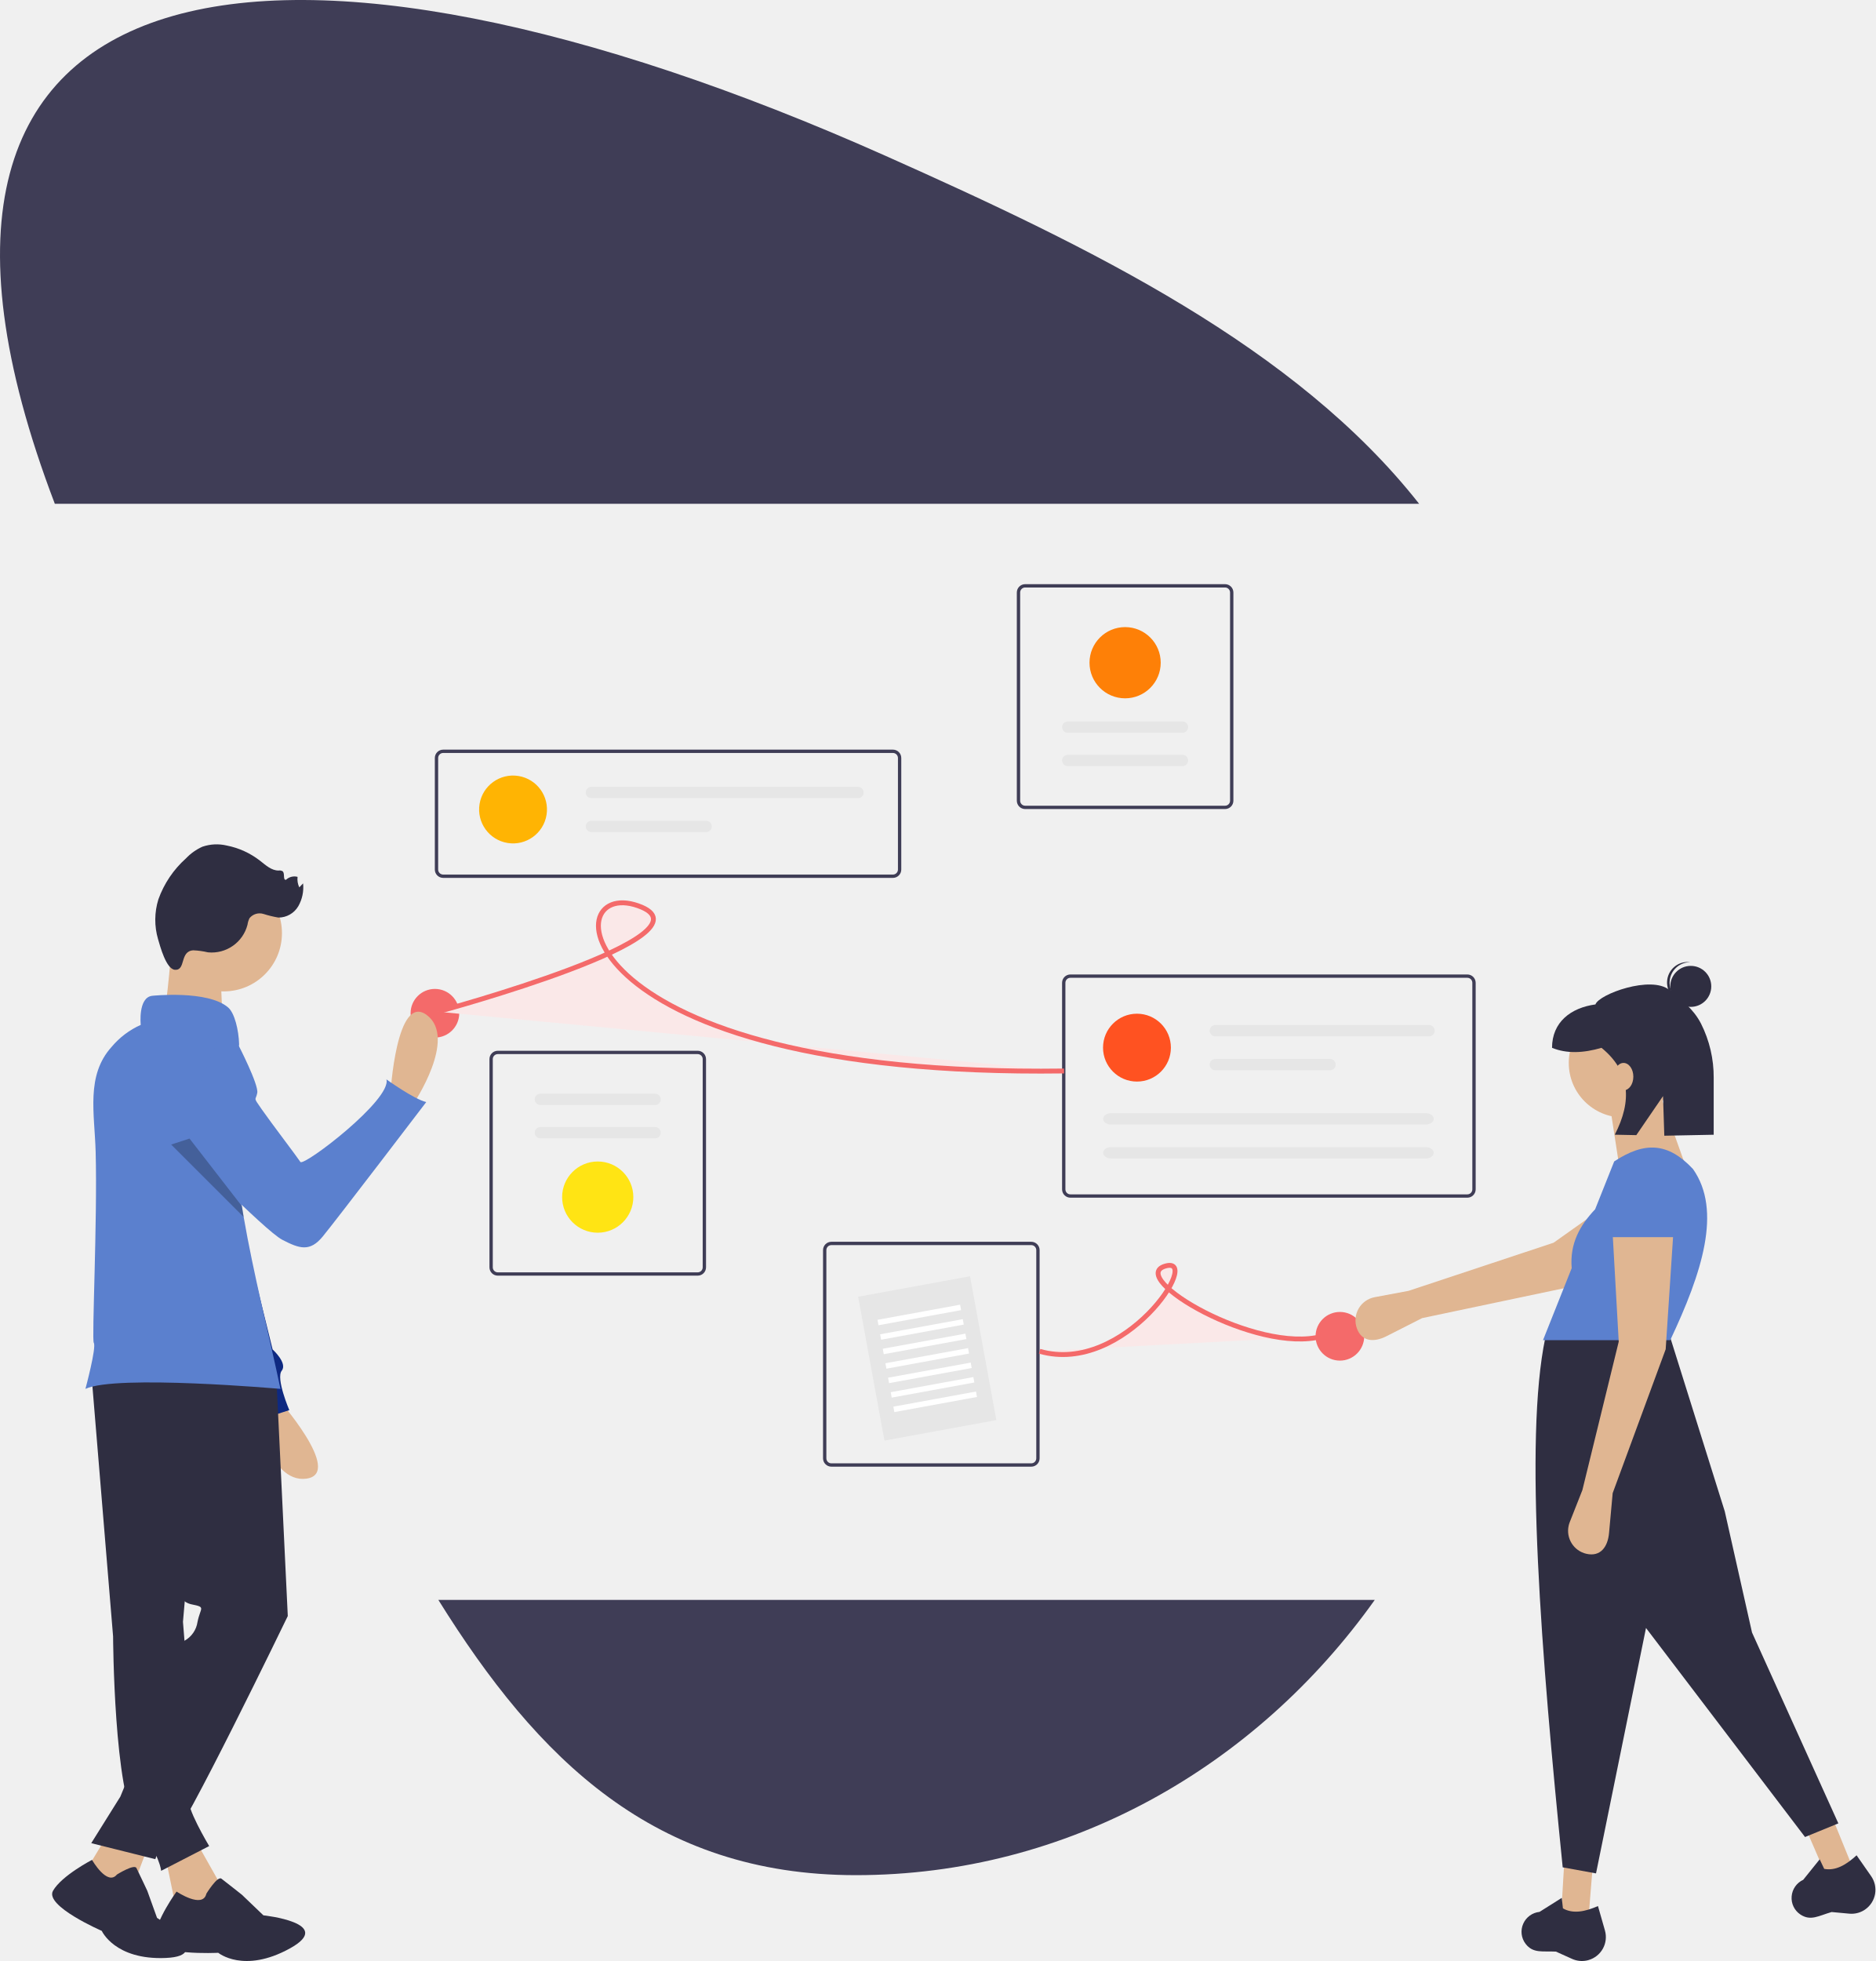
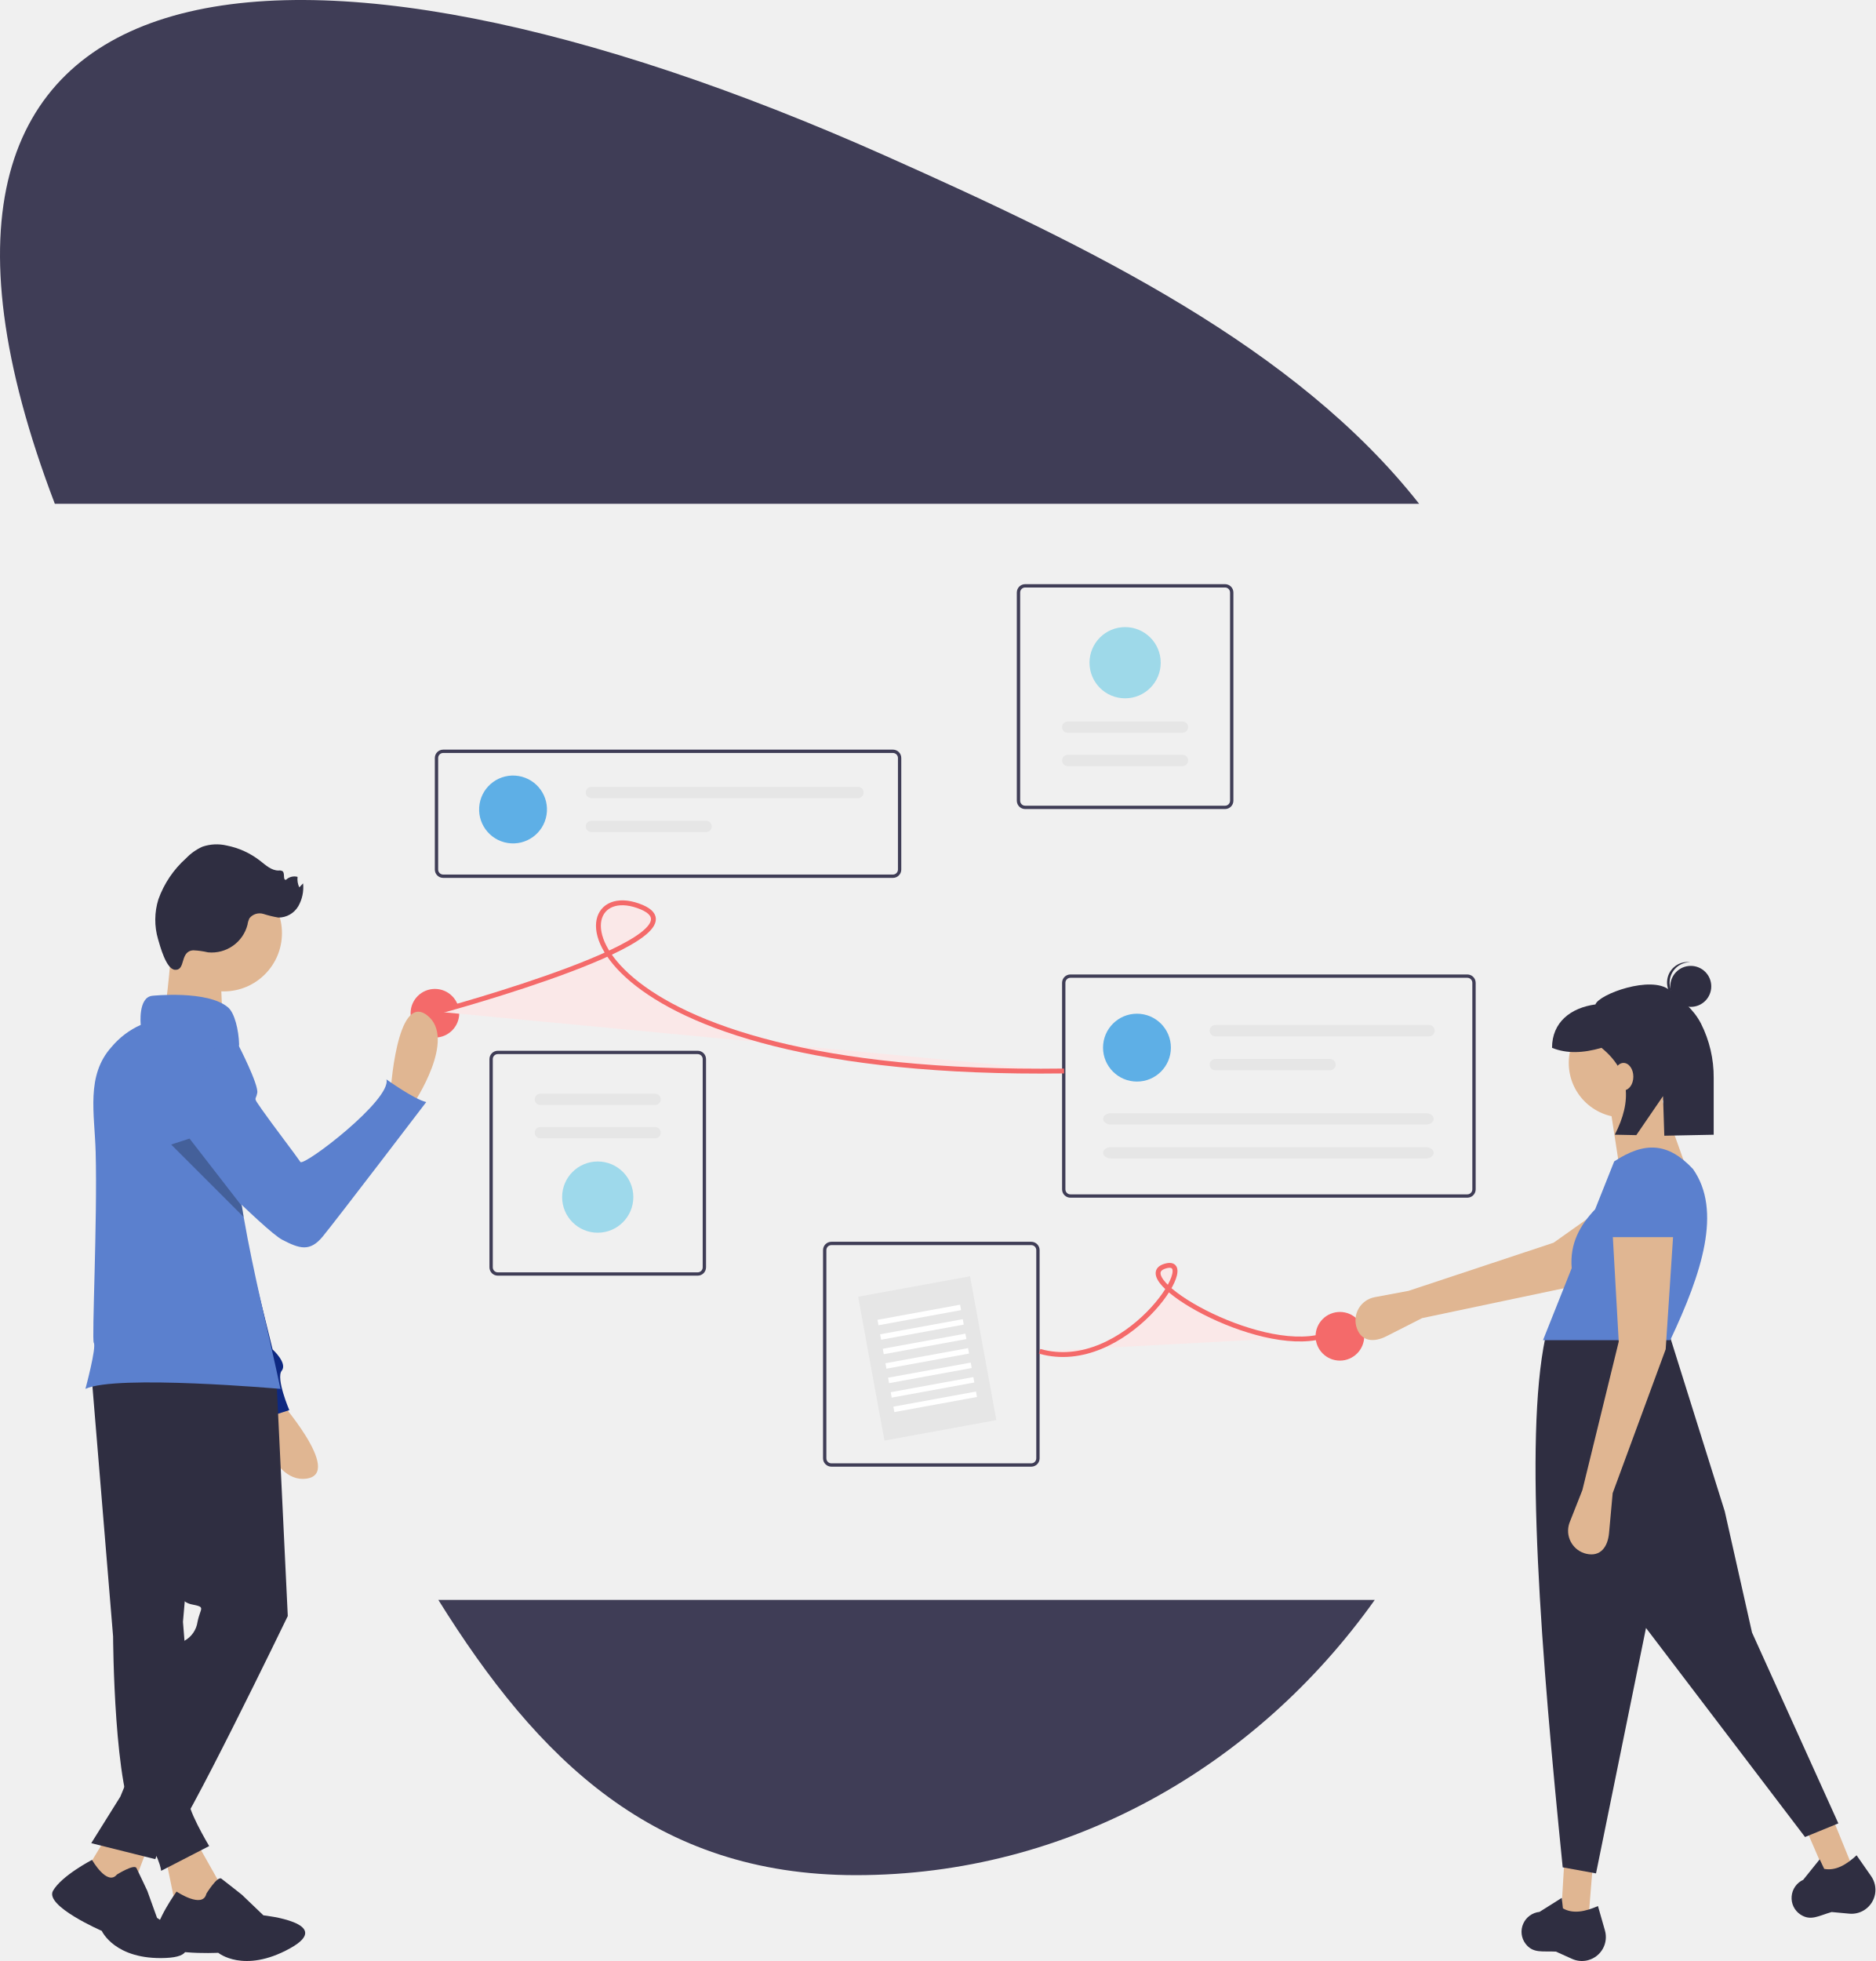
<svg xmlns="http://www.w3.org/2000/svg" width="384.511" height="401.994" viewBox="0 0 384.511 401.994">
  <g id="Group_1330" data-name="Group 1330" transform="translate(-435.314 -1112.22)">
    <path id="Path_18" data-name="Path 18" d="M476.426,133.248c-25.274-32.11-67.143-52.5-109.488-71.372-122.1-54.406-214.454-44.607-170.23,71.372Z" transform="translate(249.849 1082.252)" fill="#3f3d56" />
    <path id="Path_19" data-name="Path 19" d="M379.809,558.985c20.345,32.674,44.277,56.423,85.6,56.423,43.417,0,81.989-22.139,106.387-56.423Z" transform="translate(145.379 881.209)" fill="#3f3d56" />
    <path id="Path_1218" data-name="Path 1218" d="M375.087,172.481H282.869a1.71,1.71,0,0,1-1.708-1.708V147.9a1.71,1.71,0,0,1,1.708-1.708h92.218a1.71,1.71,0,0,1,1.708,1.708v22.876A1.71,1.71,0,0,1,375.087,172.481Zm-92.218-25.608a1.026,1.026,0,0,0-1.025,1.025v22.876a1.026,1.026,0,0,0,1.025,1.025h92.218a1.026,1.026,0,0,0,1.025-1.025V147.9a1.026,1.026,0,0,0-1.025-1.025Z" transform="translate(243.304 1119.701)" fill="#3f3d56" />
-     <circle id="Ellipse_93" data-name="Ellipse 93" cx="6.956" cy="6.956" r="6.956" transform="translate(532.521 1283.911) rotate(-80.783)" fill="#ffb403" />
+     <circle id="Ellipse_93" data-name="Ellipse 93" cx="6.956" cy="6.956" r="6.956" transform="translate(532.521 1283.911) rotate(-80.783)" fill="#5eafe6" />
    <path id="Path_1219" data-name="Path 1219" d="M362.268,165.9a1.159,1.159,0,0,0,0,2.319h54.658a1.159,1.159,0,0,0,0-2.319Z" transform="translate(194.3 1107.618)" fill="#e6e6e6" />
    <path id="Path_1220" data-name="Path 1220" d="M362.266,183.876a1.159,1.159,0,1,0,0,2.319h23.519a1.159,1.159,0,0,0,0-2.319H362.266Z" transform="translate(194.302 1096.601)" fill="#e6e6e6" />
    <path id="Path_1221" data-name="Path 1221" d="M352.782,351.779H311.8a1.71,1.71,0,0,1-1.708-1.708V307.386a1.71,1.71,0,0,1,1.708-1.708h40.986a1.71,1.71,0,0,1,1.708,1.708v42.685A1.709,1.709,0,0,1,352.782,351.779ZM311.8,306.361a1.026,1.026,0,0,0-1.025,1.025v42.685A1.025,1.025,0,0,0,311.8,351.1h40.986a1.025,1.025,0,0,0,1.025-1.025V307.386a1.026,1.026,0,0,0-1.025-1.025Z" transform="translate(225.573 1021.943)" fill="#3f3d56" />
    <path id="Path_1222" data-name="Path 1222" d="M529.493,452.944H488.508a1.71,1.71,0,0,1-1.708-1.708V408.551a1.71,1.71,0,0,1,1.708-1.708h40.986a1.71,1.71,0,0,1,1.708,1.708v42.685A1.71,1.71,0,0,1,529.493,452.944Zm-40.986-45.418a1.026,1.026,0,0,0-1.025,1.025v42.685a1.025,1.025,0,0,0,1.025,1.025h40.986a1.026,1.026,0,0,0,1.025-1.025V408.551a1.026,1.026,0,0,0-1.025-1.025Z" transform="translate(117.258 959.934)" fill="#3f3d56" />
    <path id="Path_1223" data-name="Path 1223" d="M335.23,328.421a1.159,1.159,0,0,0,0,2.319h23.52a1.159,1.159,0,0,0,0-2.319Z" transform="translate(210.873 1008.003)" fill="#e6e6e6" />
    <path id="Path_1224" data-name="Path 1224" d="M335.226,346.069a1.159,1.159,0,1,0,0,2.319h23.522a1.159,1.159,0,0,0,0-2.319Z" transform="translate(210.877 997.185)" fill="#e6e6e6" />
-     <path id="Path_1225" data-name="Path 1225" d="M355.89,378.929a7.3,7.3,0,1,1,7.3-7.3h0A7.306,7.306,0,0,1,355.89,378.929Z" transform="translate(201.973 985.99)" fill="#ffe414" />
+     <path id="Path_1225" data-name="Path 1225" d="M355.89,378.929a7.3,7.3,0,1,1,7.3-7.3h0A7.306,7.306,0,0,1,355.89,378.929Z" transform="translate(201.973 985.99)" fill="#9ed9eb" />
    <path id="Path_1226" data-name="Path 1226" d="M591.158,58.551h40.986a1.71,1.71,0,0,1,1.708,1.708v42.685a1.71,1.71,0,0,1-1.708,1.708H591.158a1.71,1.71,0,0,1-1.708-1.708V60.259A1.71,1.71,0,0,1,591.158,58.551Zm40.986,45.418a1.026,1.026,0,0,0,1.025-1.025V60.259a1.026,1.026,0,0,0-1.025-1.025H591.158a1.026,1.026,0,0,0-1.024,1.025v42.685a1.026,1.026,0,0,0,1.024,1.025Z" transform="translate(54.339 1173.419)" fill="#3f3d56" />
    <path id="Path_1227" data-name="Path 1227" d="M638.107,151.244a1.159,1.159,0,1,0,0-2.319H614.588a1.159,1.159,0,1,0,0,2.319h23.522Z" transform="translate(39.643 1118.024)" fill="#e6e6e6" />
    <path id="Path_1228" data-name="Path 1228" d="M638.107,133.595a1.159,1.159,0,1,0,0-2.319H614.588a1.159,1.159,0,1,0,0,2.319h23.522Z" transform="translate(39.643 1128.842)" fill="#e6e6e6" />
-     <path id="Path_1229" data-name="Path 1229" d="M635.251,81.293a7.3,7.3,0,1,1-7.3,7.3h0A7.306,7.306,0,0,1,635.251,81.293Z" transform="translate(30.739 1159.479)" fill="#fe8007" />
+     <path id="Path_1229" data-name="Path 1229" d="M635.251,81.293a7.3,7.3,0,1,1-7.3,7.3h0A7.306,7.306,0,0,1,635.251,81.293Z" transform="translate(30.739 1159.479)" fill="#9ed9e9" />
    <circle id="Ellipse_94" data-name="Ellipse 94" cx="4.987" cy="4.987" r="4.987" transform="translate(519.495 1314.943)" fill="#f46a6a" />
    <circle id="Ellipse_95" data-name="Ellipse 95" cx="4.987" cy="4.987" r="4.987" transform="translate(705.039 1381.163)" fill="#f46a6a" />
    <path id="Path_1231" data-name="Path 1231" d="M696.507,311.027H615.127a1.71,1.71,0,0,1-1.708-1.708V266.976a1.71,1.71,0,0,1,1.708-1.708h81.381a1.71,1.71,0,0,1,1.708,1.708v42.344A1.709,1.709,0,0,1,696.507,311.027Zm-81.381-45.076a1.025,1.025,0,0,0-1.025,1.025v42.344a1.025,1.025,0,0,0,1.025,1.025h81.381a1.026,1.026,0,0,0,1.025-1.025V266.976a1.026,1.026,0,0,0-1.025-1.025Z" transform="translate(39.648 1046.712)" fill="#3f3d56" />
-     <circle id="Ellipse_96" data-name="Ellipse 96" cx="6.956" cy="6.956" r="6.956" transform="translate(661.464 1320.024)" fill="#ff5221" />
+     <circle id="Ellipse_96" data-name="Ellipse 96" cx="6.956" cy="6.956" r="6.956" transform="translate(661.464 1320.024)" fill="#5eafe6" />
    <path id="Path_1232" data-name="Path 1232" d="M692.757,292.041a1.159,1.159,0,0,0,0,2.319h43.823a1.159,1.159,0,1,0,0-2.319h-43.82Z" transform="translate(-8.271 1030.302)" fill="#e6e6e6" />
    <path id="Path_1233" data-name="Path 1233" d="M692.757,310.014a1.159,1.159,0,1,0,0,2.318h23.522a1.159,1.159,0,1,0,0-2.318Z" transform="translate(-8.271 1019.285)" fill="#e6e6e6" />
    <path id="Path_1234" data-name="Path 1234" d="M636.768,338.747c-.882,0-1.6.52-1.6,1.159s.718,1.16,1.6,1.16h64.573c.882,0,1.6-.52,1.6-1.16s-.718-1.159-1.6-1.159Z" transform="translate(26.317 1001.673)" fill="#e6e6e6" />
    <path id="Path_1235" data-name="Path 1235" d="M636.768,356.72c-.882,0-1.6.52-1.6,1.159s.718,1.16,1.6,1.16h64.573c.882,0,1.6-.52,1.6-1.16s-.718-1.159-1.6-1.159Z" transform="translate(26.317 990.657)" fill="#e6e6e6" />
    <path id="Path_1237" data-name="Path 1237" d="M782.495,402.573l-7.306,3.71c-2.608,1.324-5.124,1.1-6.088-1.663h0a4.831,4.831,0,0,1,3.674-6.341l6.943-1.3,29.737-9.866,18.013-12.773,6.6,10.521-20.814,11.232Z" transform="translate(-55.611 979.855)" fill="#e0b692" />
    <path id="Path_1238" data-name="Path 1238" d="M883.392,747.228l-5.59-.932.621-10.558h5.9Z" transform="translate(-122.405 758.339)" fill="#e0b692" />
    <path id="Path_1239" data-name="Path 1239" d="M1017.181,721.873l-5.409,1.688-4.2-9.7,5.267-2.659Z" transform="translate(-201.944 773.381)" fill="#e0b692" />
    <path id="Path_1240" data-name="Path 1240" d="M926.3,555.548l-6.832,2.795L886.863,515.49,876.616,565.8l-6.832-1.242c-4.382-43.37-7.956-87.607-3.571-108.53l25.308-1.087,11.49,36.642,5.589,24.842Z" transform="translate(-114.077 930.455)" fill="#2f2e41" />
    <path id="Path_1241" data-name="Path 1241" d="M870.208,767.168h0a4.908,4.908,0,0,1-3.041-.323l-3.32-1.494c-2.784-.143-4.68.412-6.23-1.611a4.062,4.062,0,0,1-.474-4.1h0a4.091,4.091,0,0,1,3.341-2.431l4.561-2.873.239,2.154c2.085,1.181,4.56.671,7.182-.479l1.431,5.01a4.9,4.9,0,0,1-3.369,6.063C870.422,767.118,870.315,767.145,870.208,767.168Z" transform="translate(-109.529 746.938)" fill="#2f2e41" />
    <path id="Path_1242" data-name="Path 1242" d="M1014.661,743.066h0a4.9,4.9,0,0,1-2.981.682l-3.626-.335c-2.68.769-4.293,1.909-6.416.5a4.063,4.063,0,0,1-1.779-3.72h0a4.091,4.091,0,0,1,2.37-3.384l3.38-4.2.926,1.96c2.355.44,4.53-.846,6.637-2.785l2.981,4.273a4.9,4.9,0,0,1-1.217,6.829C1014.847,742.95,1014.755,743.01,1014.661,743.066Z" transform="translate(-197.211 760.762)" fill="#2f2e41" />
    <circle id="Ellipse_97" data-name="Ellipse 97" cx="11.179" cy="11.179" r="11.179" transform="translate(756.95 1318.939)" fill="#e0b692" />
    <path id="Path_1243" data-name="Path 1243" d="M919.934,345.566l-14.595-3.105-1.863-12.111,10.247-2.174Z" transform="translate(-138.142 1008.153)" fill="#e0b692" />
    <path id="Path_1244" data-name="Path 1244" d="M894.26,396.422H868.175l5.88-14.761c-.427-5.079,1.725-8.815,4.806-12.068l3.909-9.813c6.316-4.157,11.077-3.846,16.147,1.552C904.929,369.844,900.768,382.638,894.26,396.422Z" transform="translate(-116.504 990.523)" fill="#5b80ce" />
    <path id="Path_1245" data-name="Path 1245" d="M890.6,455.889l-.742,8.16c-.265,2.913-1.794,4.924-4.645,4.272h0a4.831,4.831,0,0,1-3.633-5.786,4.777,4.777,0,0,1,.216-.7l2.593-6.57,7.453-30.432L890.6,402.789h12.421l-1.552,23.6Z" transform="translate(-124.647 962.419)" fill="#e0b692" />
    <path id="Path_1246" data-name="Path 1246" d="M916.958,379.817H902.674l1-9.318a6.464,6.464,0,0,1,6.136-6.192h0a6.464,6.464,0,0,1,6.779,6.133c0,.023,0,.046,0,.07Z" transform="translate(-137.65 986.012)" fill="#5b80ce" />
    <circle id="Ellipse_98" data-name="Ellipse 98" cx="4.202" cy="4.202" r="4.202" transform="translate(777.763 1310.22)" fill="#2f2e41" />
    <path id="Path_1247" data-name="Path 1247" d="M934.416,262.638a4.2,4.2,0,0,1,4.2-3.927c-.087-.011-.173-.024-.261-.03a4.2,4.2,0,0,0-.539,8.387c.088.005.175,0,.263,0A4.2,4.2,0,0,1,934.416,262.638Z" transform="translate(-156.781 1050.755)" fill="#2f2e41" />
    <path id="Path_1248" data-name="Path 1248" d="M897.04,271.733c-3.747-3.108-14.5.843-15.19,2.933-5.068.691-8.9,3.647-8.9,8.9h0c3.013,1.234,6.439,1.082,10.143,0,5.9,4.812,6.309,10.861,2.719,17.809l4.418.088,5.476-8,.262,8.118,10.126-.2V289.745a24.321,24.321,0,0,0-2.6-11.143C901.915,275.536,899.466,273.746,897.04,271.733Z" transform="translate(-119.429 1043.454)" fill="#2f2e41" />
    <ellipse id="Ellipse_99" data-name="Ellipse 99" cx="2.009" cy="2.813" rx="2.009" ry="2.813" transform="translate(766.172 1330.115)" fill="#e0b692" />
    <path id="Path_1249" data-name="Path 1249" d="M257.631,301.879s1.21-20.936,7.489-16.178-2.742,18.12-2.742,18.12Z" transform="translate(257.727 1034.619)" fill="#e0b692" />
    <path id="Path_1250" data-name="Path 1250" d="M189.783,489.058s13.948,15.659,6.144,16.735-10.874-14.752-10.874-14.752Z" transform="translate(302.213 909.541)" fill="#e0b692" />
    <path id="Path_1251" data-name="Path 1251" d="M133.5,297.422h0a9.186,9.186,0,0,1,6.759,7.606l4.437,31.58,6.22,25.191s3.11,2.8,1.866,4.354,1.555,8.086,1.555,8.086l-7.775,2.488s-.933-6.531-2.488-6.842c-1.366-.273-16.664-41.139-20.352-51.039-.509-1.365-.8-2.142-.8-2.142S123.549,295.867,133.5,297.422Z" transform="translate(340.293 1027.054)" fill="#0e2981" />
    <path id="Path_1252" data-name="Path 1252" d="M144.5,723.043l4.776,8.463c3.7,7.9.412,9.33-8.656,5.416l-2.067-9.993Z" transform="translate(330.717 766.12)" fill="#e0b692" />
    <path id="Path_1253" data-name="Path 1253" d="M143.358,747.126s2.267-3.691,3.087-3.073,4.2,3.295,4.2,3.295l4.405,4.219s14.884,1.573,5.426,6.788-14.684.891-14.684.891-13.246.689-13.032-3.007,4.486-9.542,4.486-9.542S142.631,750.307,143.358,747.126Z" transform="translate(334.267 753.285)" fill="#2f2e41" />
    <path id="Path_1254" data-name="Path 1254" d="M99.164,464.782l4.477,54.173s.149,32.385,4.925,38.653,4.925,9.4,4.925,9.4l9.85-5.074s-5.074-8.455-4.03-9.749a7.216,7.216,0,0,0,1.343-2.787l-2.687-33.429,5.074-58.2Z" transform="translate(354.859 928.72)" fill="#2f2e41" />
    <path id="Path_1255" data-name="Path 1255" d="M116.9,740.008" transform="translate(343.988 755.722)" fill="none" stroke="#3f3d56" stroke-miterlimit="10" stroke-width="1" />
    <path id="Path_1256" data-name="Path 1256" d="M109.156,721.152,104.977,732.2,95.5,728.234l5-8.276Z" transform="translate(357.104 768.011)" fill="#e0b692" />
    <path id="Path_1257" data-name="Path 1257" d="M91.725,737.209s3.554-2.221,4-1.333,2.222,4.665,2.222,4.665l2,5.553s12.218,7.775,1.777,8.219-13.106-5.553-13.106-5.553-11.773-5.109-10-8.219,8-6.336,8-6.336S89.726,739.652,91.725,737.209Z" transform="translate(367.564 759.279)" fill="#2f2e41" />
    <path id="Path_1258" data-name="Path 1258" d="M137.07,473.912l2.388,49.845s-21.789,45.07-24.176,46.264A6,6,0,0,0,112.3,573.6L99.164,570.32l5.97-9.551,13.133-31.937a5.267,5.267,0,0,0,2.687-3.88c.6-2.985,1.791-2.985-1.194-3.582a3.707,3.707,0,0,1-2.985-3.582l-9.85-45.368Z" transform="translate(354.859 919.739)" fill="#2f2e41" />
    <circle id="Ellipse_100" data-name="Ellipse 100" cx="11.939" cy="11.939" r="11.939" transform="translate(469.245 1291.573)" fill="#e0b692" />
    <path id="Path_1259" data-name="Path 1259" d="M138.538,245.317s-.9,15.222-2.089,16.714,12.536,1.194,12.536,1.194-.9-12.834,0-14.028S138.538,245.317,138.538,245.317Z" transform="translate(332.051 1058.941)" fill="#e0b692" />
    <path id="Path_1260" data-name="Path 1260" d="M136.074,356.834s-33.728-2.984-39.994,0c0,0,2.307-8.558,1.711-9.452-.434-.654.762-25.031.387-39.092-.213-7.935-2.044-15.683,3.278-21.574a16.567,16.567,0,0,1,5.964-4.5s-.6-5.67,2.388-5.968c0,0,11.345-1.2,15.521,2.388,1.335,1.138,2.175,4.606,2.264,7.594-2.067,10.164-1.335,21.443.561,33.143.116.743.244,1.49.372,2.237C130.539,333.212,133.582,345.176,136.074,356.834Z" transform="translate(356.749 1040.101)" fill="#5b80ce" />
    <path id="Path_1261" data-name="Path 1261" d="M140.873,218.09a15.88,15.88,0,0,1,3,.414,7.589,7.589,0,0,0,8.111-5.658,4.335,4.335,0,0,1,.415-1.352,2.678,2.678,0,0,1,2.846-.866,21.94,21.94,0,0,0,3.074.748,4.708,4.708,0,0,0,4.063-2.3,7.8,7.8,0,0,0,1-4.71l-.781.82a3.97,3.97,0,0,1-.354-2.157,2.5,2.5,0,0,0-2.371.607c-.689.074-.169-1.278-.681-1.745a1.184,1.184,0,0,0-.833-.156c-1.466.014-2.651-1.107-3.807-2.01a16.173,16.173,0,0,0-6.831-3.116,8.986,8.986,0,0,0-4.985.242,10.641,10.641,0,0,0-3.366,2.388,20.546,20.546,0,0,0-5.656,8.391,14.125,14.125,0,0,0-.068,8.191c.412,1.39,1.653,6.152,3.471,6.263C139.4,222.224,138.03,218.259,140.873,218.09Z" transform="translate(334.074 1088.94)" fill="#2f2e41" />
    <path id="Path_1262" data-name="Path 1262" d="M152.763,301.339l4.277.458s4.2,8.146,3.894,9.845-.969.668.921,3.386,7.253,9.745,7.917,10.777,18.767-12.781,17.642-16.92c0,0,5.718,4.1,8.167,4.648,0,0-18.657,24.469-21.257,27.6s-4.693,2.488-8.266.631-21.649-20.376-21.649-20.376Z" transform="translate(327.126 1024.603)" fill="#5b80ce" />
    <path id="Path_1263" data-name="Path 1263" d="M156.367,368.263,141.5,353.4l3.762-1.227L156,366.025C156.111,366.769,156.239,367.516,156.367,368.263Z" transform="translate(328.909 993.446)" opacity="0.25" style="isolation: isolate" />
    <rect id="Rectangle_17" data-name="Rectangle 17" width="23.314" height="29.975" transform="matrix(0.984, -0.18, 0.18, 0.984, 611.253, 1378.038)" fill="#e6e6e6" />
    <rect id="Rectangle_18" data-name="Rectangle 18" width="17.218" height="1.131" transform="matrix(0.984, -0.18, 0.18, 0.984, 615.218, 1382.775)" fill="#fff" />
    <rect id="Rectangle_19" data-name="Rectangle 19" width="17.218" height="1.131" transform="matrix(0.984, -0.18, 0.18, 0.984, 615.761, 1385.742)" fill="#fff" />
    <rect id="Rectangle_20" data-name="Rectangle 20" width="17.218" height="1.131" transform="matrix(0.984, -0.18, 0.18, 0.984, 616.304, 1388.709)" fill="#fff" />
    <rect id="Rectangle_21" data-name="Rectangle 21" width="17.218" height="1.131" transform="matrix(0.984, -0.18, 0.18, 0.984, 616.847, 1391.676)" fill="#fff" />
    <rect id="Rectangle_22" data-name="Rectangle 22" width="17.218" height="1.131" transform="matrix(0.984, -0.18, 0.18, 0.984, 617.39, 1394.643)" fill="#fff" />
    <rect id="Rectangle_23" data-name="Rectangle 23" width="17.218" height="1.131" transform="matrix(0.984, -0.18, 0.18, 0.984, 617.933, 1397.61)" fill="#fff" />
    <rect id="Rectangle_24" data-name="Rectangle 24" width="17.218" height="1.131" transform="matrix(0.984, -0.18, 0.18, 0.984, 618.476, 1400.577)" fill="#fff" />
    <path id="Path_1264" data-name="Path 1264" d="M659.46,433.873c-13.482,3.7-40.078-12-32.214-14.377s-8.272,22.471-25.717,17.452" transform="translate(46.935 952.277)" fill="#fae8e8" stroke="#f46a6a" stroke-width="1" />
    <path id="Path_1265" data-name="Path 1265" d="M282.722,249.643s58.206-15.7,41.05-21.724-15.125,35.239,87.357,33.873" transform="translate(242.348 1069.973)" fill="#fae8e8" stroke="#f46a6a" stroke-width="1" />
  </g>
</svg>
